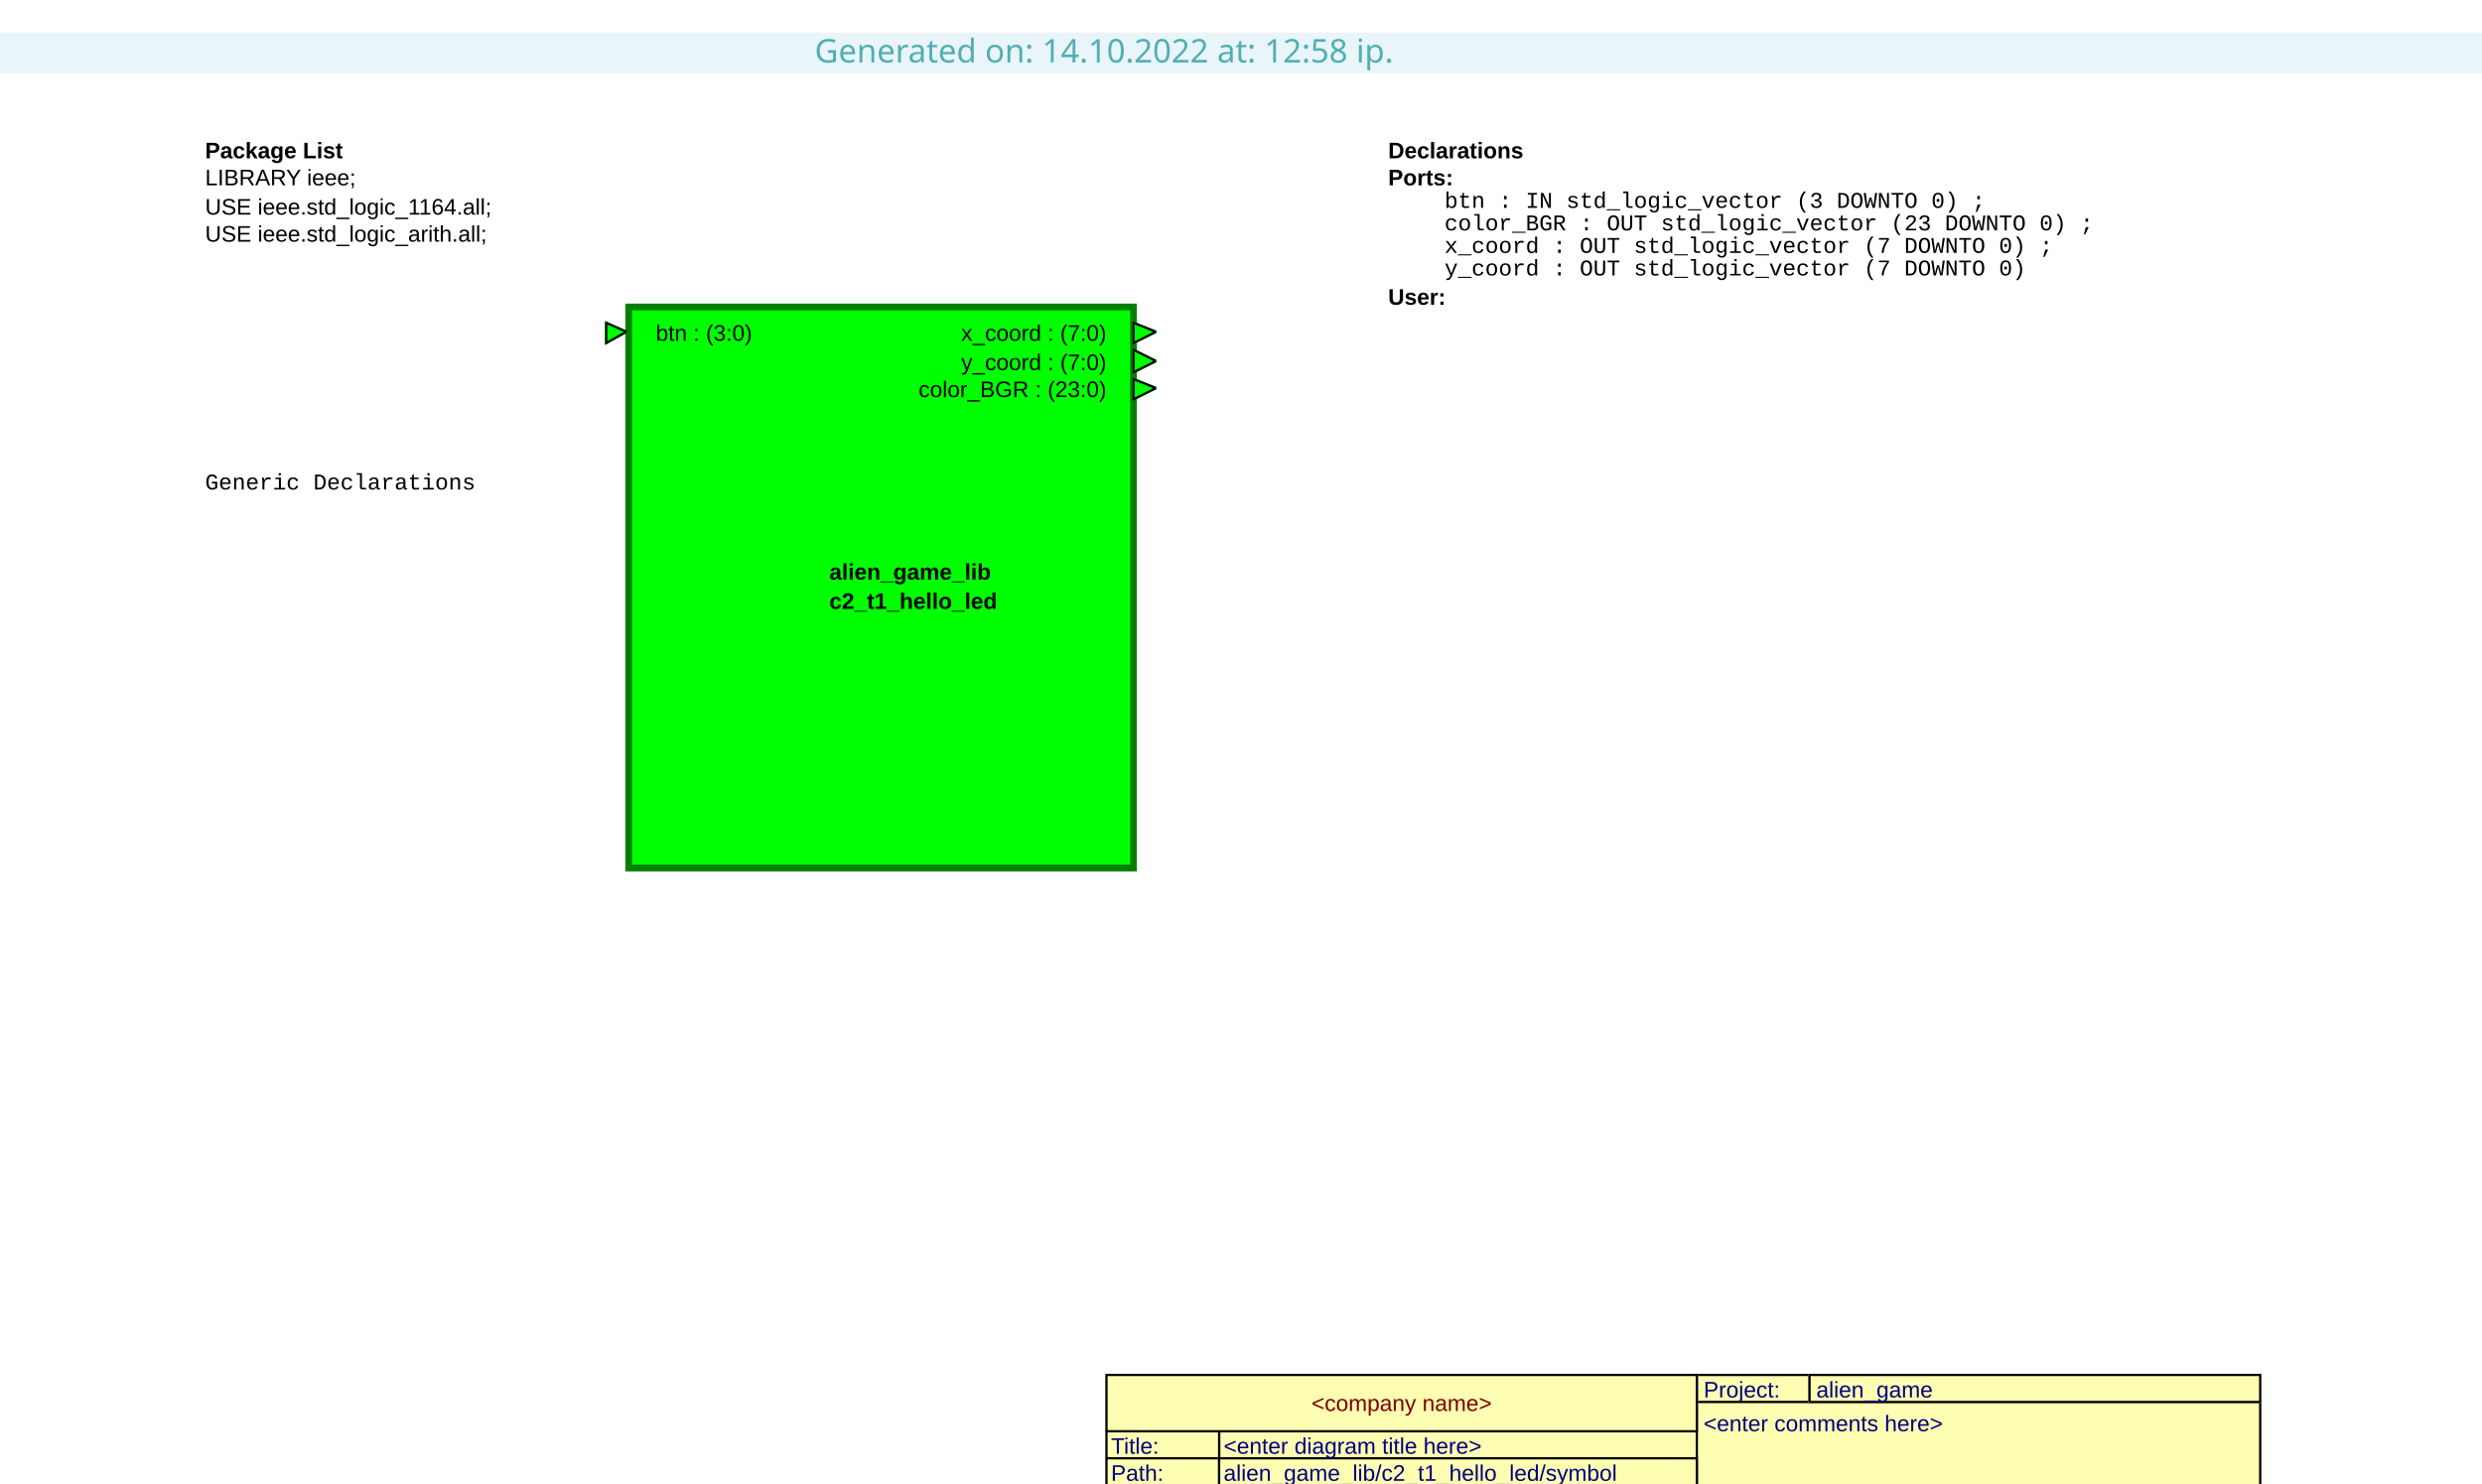
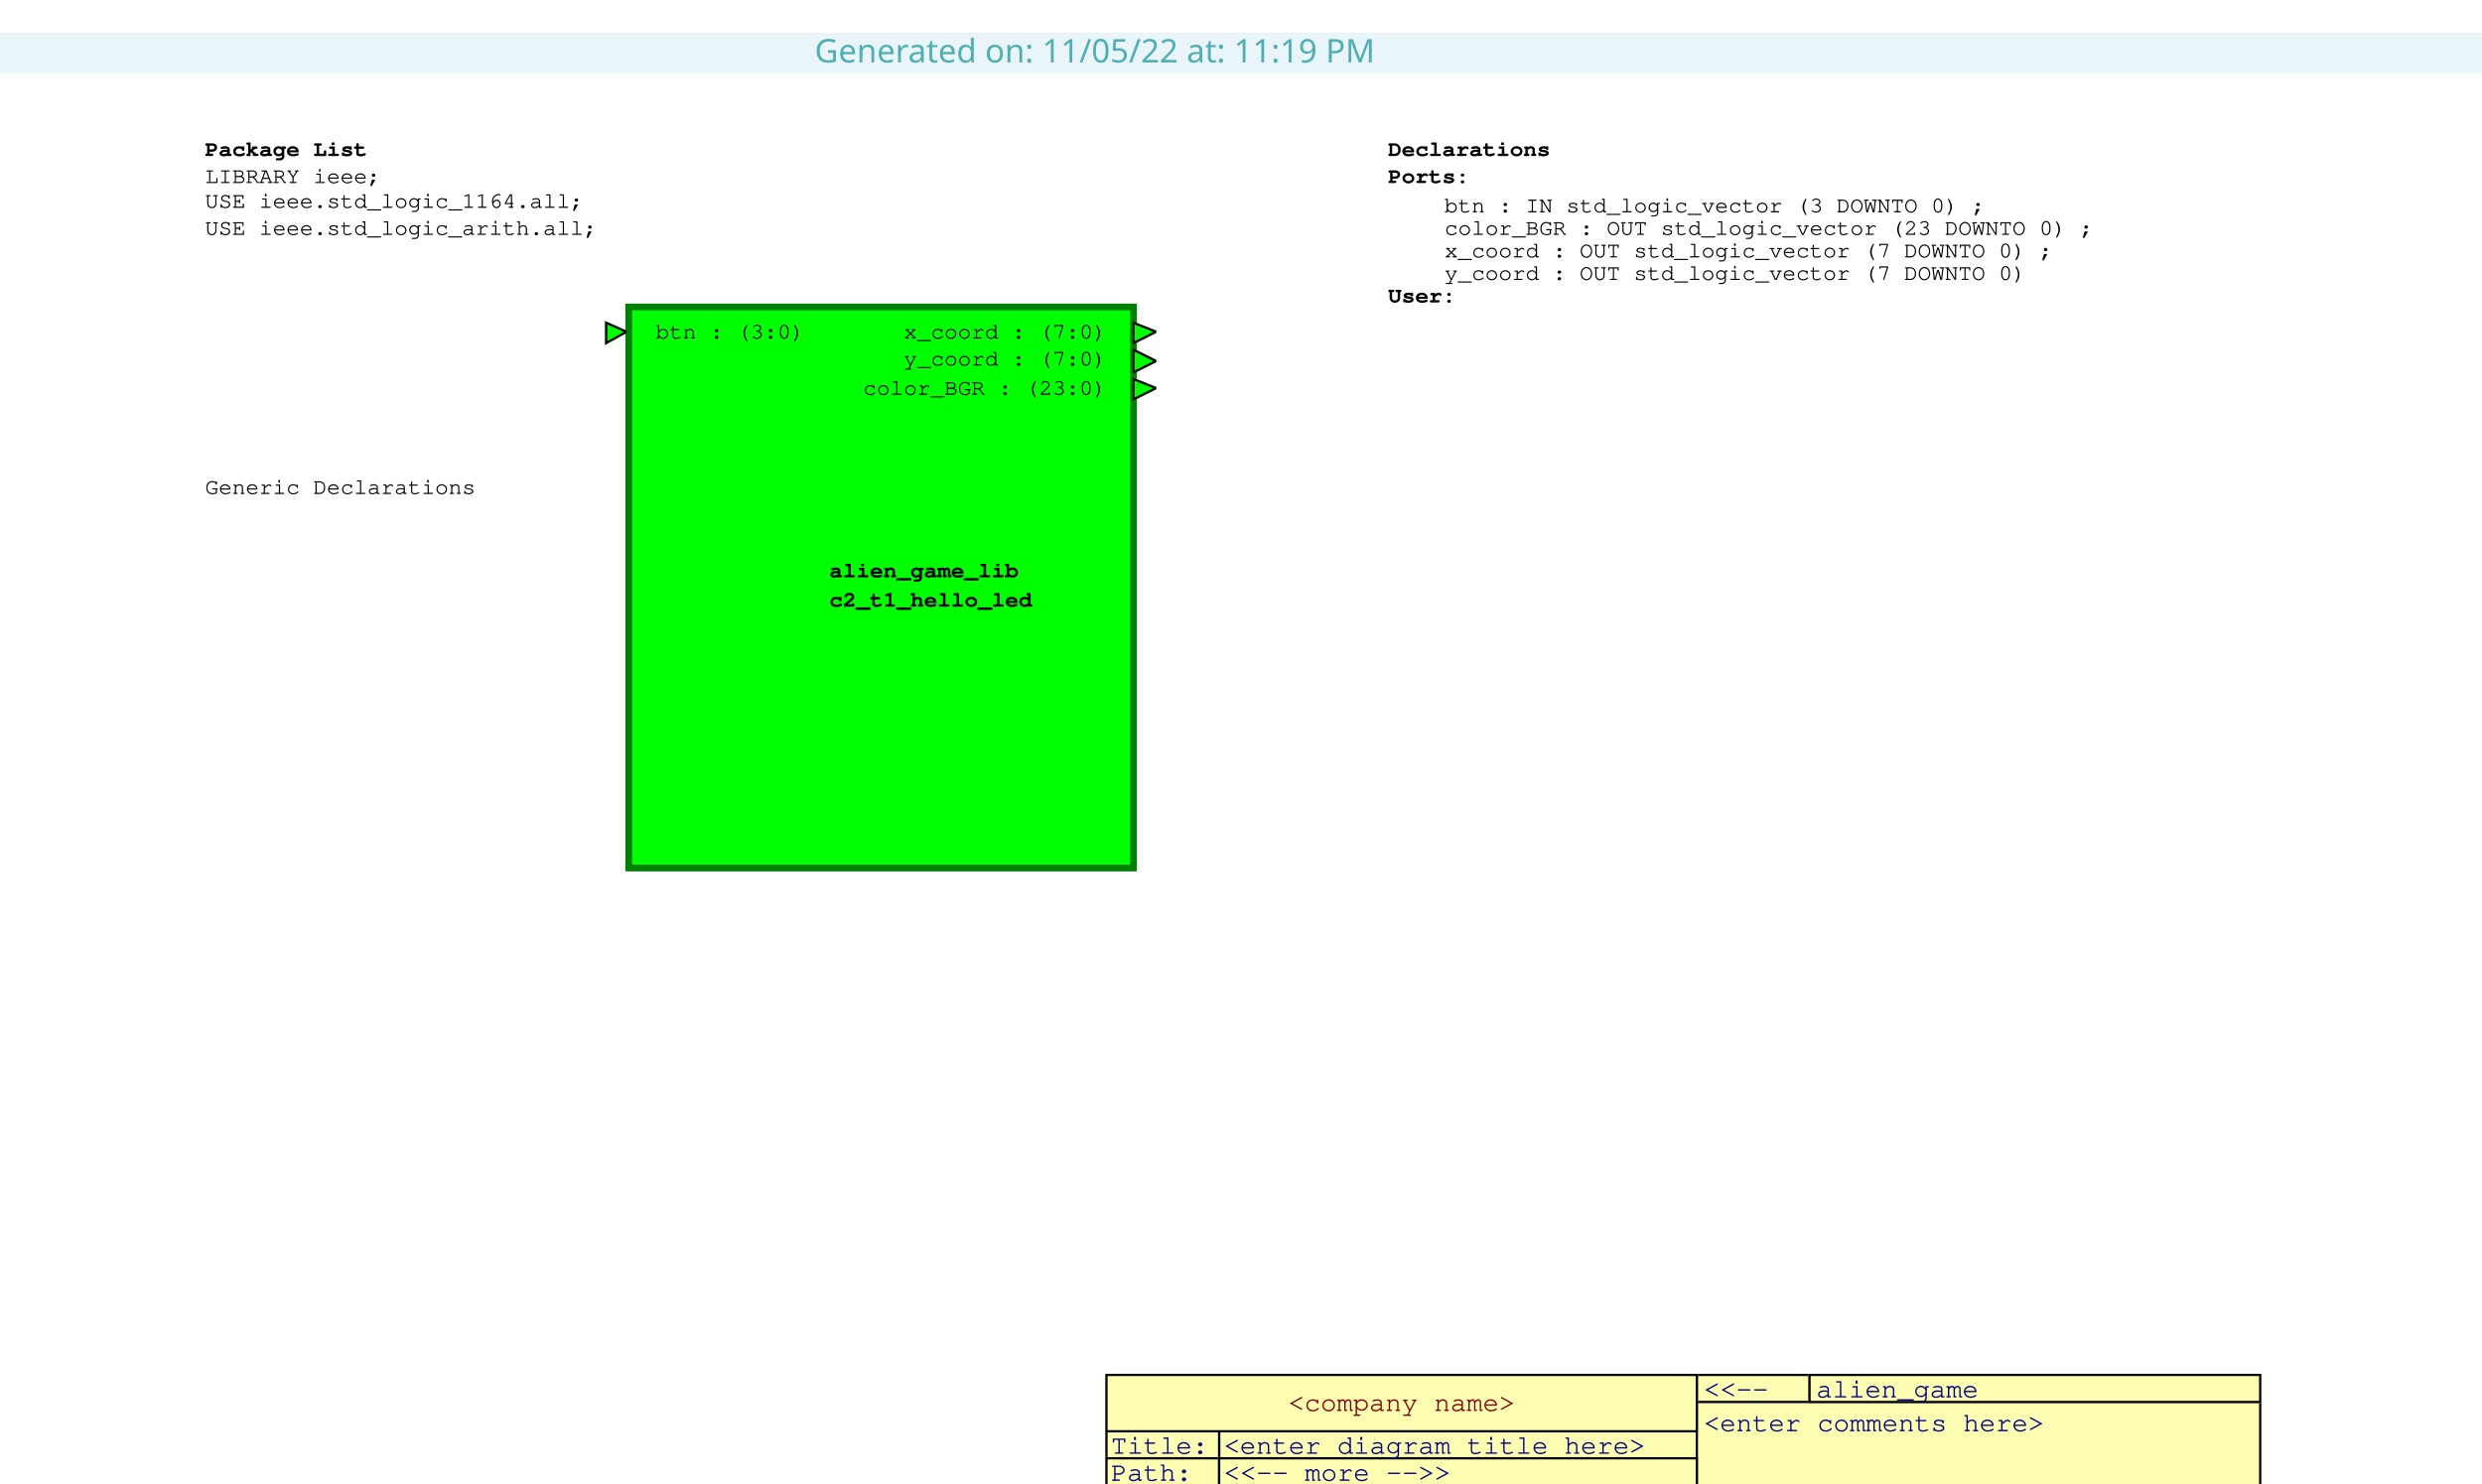
<svg xmlns="http://www.w3.org/2000/svg" version="1.1">
  <g id="viewport" transform="translate(0,-100)">
    <defs>
      <style type="text/css">
.allText {font-family:Sans-Serif;fill:darkcyan;}
.subTitleText {font-size:20;font-weight:bold;}
.normalText {font-size:15;}
.smallText {font-size:12;}
.boldText {font-weight:bold;}
.rightText {text-anchor:end;}
.centerText {text-anchor:middle;}
.dragRect {fill:darkcyan;stroke:none;opacity:0.4;}
</style>
      <symbol id="upArrow" overflow="visible" style="stroke:darkcyan;fill:darkcyan;stroke-width:1;" pointer-events="none">
        <polygon points="5,0 10,5 0,5 5,0" />
      </symbol>
      <symbol id="leftArrow" overflow="visible" style="stroke:darkcyan;fill:darkcyan;stroke-width:1;" pointer-events="none">
        <polygon points="0,5 5,0 5,10 0,5" />
      </symbol>
      <symbol id="rightArrow" overflow="visible" style="stroke:darkcyan;fill:darkcyan;stroke-width:1;" pointer-events="none">
        <polygon points="5,0 10,5 5,10 5,0" />
      </symbol>
      <symbol id="downArrow" overflow="visible" style="stroke:darkcyan;fill:darkcyan;stroke-width:1;" pointer-events="none">
        <polygon points="0,0 5,5 10,0 0,0" />
      </symbol>
    </defs>
    <svg id="mainMap" x="0" y="150" viewBox="0 0 917 617" width="912" height="512">
      <clipPath id="SVG_Clip">
        <rect x="0" y="0" width="917" height="617" />
      </clipPath>
      <g id="hds_models" style="clip-path:url(#SVG_Clip)">
        <rect id="r0" stroke="rgb(0,255,0)" fill="rgb(0,255,0)" stroke-width="1px" stroke-dasharray="" y="76px" x="188px" width="224px" height="249px" rx="0" ry="0" />
        <rect id="r0" stroke="rgb(0,128,0)" fill="none" stroke-width="3px" stroke-dasharray="" y="76px" x="188px" width="224px" height="249px" rx="0" ry="0" />
        <rect id="r0" stroke="rgb(254,254,179)" fill="rgb(254,254,179)" stroke-width="1px" stroke-dasharray="" y="600px" x="450px" width="212px" height="12px" rx="0" ry="0" />
        <rect id="r0" stroke="rgb(0,0,0)" fill="none" stroke-width="1px" stroke-dasharray="" y="600px" x="450px" width="212px" height="12px" rx="0" ry="0" />
        <rect id="r0" stroke="rgb(254,254,179)" fill="rgb(254,254,179)" stroke-width="1px" stroke-dasharray="" y="550px" x="662px" width="50px" height="12px" rx="0" ry="0" />
        <rect id="r0" stroke="rgb(0,0,0)" fill="none" stroke-width="1px" stroke-dasharray="" y="550px" x="662px" width="50px" height="12px" rx="0" ry="0" />
        <rect id="r0" stroke="rgb(254,254,179)" fill="rgb(254,254,179)" stroke-width="1px" stroke-dasharray="" y="575px" x="450px" width="212px" height="12px" rx="0" ry="0" />
        <rect id="r0" stroke="rgb(0,0,0)" fill="none" stroke-width="1px" stroke-dasharray="" y="575px" x="450px" width="212px" height="12px" rx="0" ry="0" />
        <rect id="r0" stroke="rgb(254,254,179)" fill="rgb(254,254,179)" stroke-width="1px" stroke-dasharray="" y="575px" x="400px" width="50px" height="12px" rx="0" ry="0" />
        <rect id="r0" stroke="rgb(0,0,0)" fill="none" stroke-width="1px" stroke-dasharray="" y="575px" x="400px" width="50px" height="12px" rx="0" ry="0" />
        <rect id="r0" stroke="rgb(254,254,179)" fill="rgb(254,254,179)" stroke-width="1px" stroke-dasharray="" y="562px" x="662px" width="250px" height="50px" rx="0" ry="0" />
        <rect id="r0" stroke="rgb(0,0,0)" fill="none" stroke-width="1px" stroke-dasharray="" y="562px" x="662px" width="250px" height="50px" rx="0" ry="0" />
        <rect id="r0" stroke="rgb(254,254,179)" fill="rgb(254,254,179)" stroke-width="1px" stroke-dasharray="" y="550px" x="712px" width="200px" height="12px" rx="0" ry="0" />
        <rect id="r0" stroke="rgb(0,0,0)" fill="none" stroke-width="1px" stroke-dasharray="" y="550px" x="712px" width="200px" height="12px" rx="0" ry="0" />
        <rect id="r0" stroke="rgb(254,254,179)" fill="rgb(254,254,179)" stroke-width="1px" stroke-dasharray="" y="550px" x="400px" width="262px" height="25px" rx="0" ry="0" />
        <rect id="r0" stroke="rgb(0,0,0)" fill="none" stroke-width="1px" stroke-dasharray="" y="550px" x="400px" width="262px" height="25px" rx="0" ry="0" />
        <rect id="r0" stroke="rgb(254,254,179)" fill="rgb(254,254,179)" stroke-width="1px" stroke-dasharray="" y="587px" x="400px" width="50px" height="13px" rx="0" ry="0" />
        <rect id="r0" stroke="rgb(0,0,0)" fill="none" stroke-width="1px" stroke-dasharray="" y="587px" x="400px" width="50px" height="13px" rx="0" ry="0" />
        <rect id="r0" stroke="rgb(254,254,179)" fill="rgb(254,254,179)" stroke-width="1px" stroke-dasharray="" y="600px" x="400px" width="50px" height="12px" rx="0" ry="0" />
        <rect id="r0" stroke="rgb(0,0,0)" fill="none" stroke-width="1px" stroke-dasharray="" y="600px" x="400px" width="50px" height="12px" rx="0" ry="0" />
        <rect id="r0" stroke="rgb(254,254,179)" fill="rgb(254,254,179)" stroke-width="1px" stroke-dasharray="" y="587px" x="450px" width="212px" height="13px" rx="0" ry="0" />
        <rect id="r0" stroke="rgb(0,0,0)" fill="none" stroke-width="1px" stroke-dasharray="" y="587px" x="450px" width="212px" height="13px" rx="0" ry="0" />
        <polyline id="r0" stroke="rgb(0,255,0)" fill="rgb(0,255,0)" stroke-width="1px" stroke-dasharray="" points="422, 87,412, 92,412, 83,422, 87" />
        <polyline id="r0" stroke="rgb(0,0,0)" fill="none" stroke-width="1px" stroke-dasharray="" points="422, 87,412, 92,412, 83,422, 87" />
        <polyline id="r0" stroke="rgb(0,255,0)" fill="rgb(0,255,0)" stroke-width="1px" stroke-dasharray="" points="422, 100,412, 105,412, 95,422, 100" />
        <polyline id="r0" stroke="rgb(0,0,0)" fill="none" stroke-width="1px" stroke-dasharray="" points="422, 100,412, 105,412, 95,422, 100" />
        <polyline id="r0" stroke="rgb(0,255,0)" fill="rgb(0,255,0)" stroke-width="1px" stroke-dasharray="" points="422, 112,412, 117,412, 108,422, 112" />
        <polyline id="r0" stroke="rgb(0,0,0)" fill="none" stroke-width="1px" stroke-dasharray="" points="422, 112,412, 117,412, 108,422, 112" />
        <polyline id="r0" stroke="rgb(0,255,0)" fill="rgb(0,255,0)" stroke-width="1px" stroke-dasharray="" points="187, 87,178, 92,178, 83,187, 87" />
        <polyline id="r0" stroke="rgb(0,0,0)" fill="none" stroke-width="1px" stroke-dasharray="" points="187, 87,178, 92,178, 83,187, 87" />
-         <text x="0" y="10" font-family="arial" fill="rgb(0,0,0)" font-weight="800" font-size="10" text-anchor="start">Package List</text>
-         <text x="0" y="22" font-family="arial" fill="rgb(0,0,0)" font-size="10" text-anchor="start">LIBRARY ieee;</text>
-         <text x="0" y="35" font-family="arial" fill="rgb(0,0,0)" font-size="10" text-anchor="start">USE ieee.std_logic_1164.all;</text>
-         <text x="0" y="47" font-family="arial" fill="rgb(0,0,0)" font-size="10" text-anchor="start">USE ieee.std_logic_arith.all;</text>
-         <text x="525" y="10" font-family="arial" fill="rgb(0,0,0)" font-weight="800" font-size="10" text-anchor="start">Declarations</text>
-         <text x="525" y="22" font-family="arial" fill="rgb(0,0,0)" font-weight="800" font-size="10" text-anchor="start">Ports:</text>
-         <text x="525" y="75" font-family="arial" fill="rgb(0,0,0)" font-weight="800" font-size="10" text-anchor="start">User:</text>
-         <text x="277" y="197" font-family="arial" fill="rgb(0,0,0)" font-weight="800" font-size="10" text-anchor="start">alien_game_lib</text>
-         <text x="277" y="210" font-family="arial" fill="rgb(0,0,0)" font-weight="800" font-size="10" text-anchor="start">c2_t1_hello_led</text>
-         <text x="0" y="157" font-family="Courier New" fill="rgb(0,0,0)" font-size="10" text-anchor="start">Generic Declarations</text>
-         <text x="400" y="91" font-family="arial" fill="rgb(0,0,0)" font-size="10" text-anchor="end">x_coord : (7:0)</text>
-         <text x="550" y="52" font-family="Courier New" fill="rgb(0,0,0)" font-size="10" text-anchor="start">x_coord   : OUT    std_logic_vector (7 DOWNTO 0) ;</text>
-         <text x="400" y="104" font-family="arial" fill="rgb(0,0,0)" font-size="10" text-anchor="end">y_coord : (7:0)</text>
-         <text x="550" y="62" font-family="Courier New" fill="rgb(0,0,0)" font-size="10" text-anchor="start">y_coord   : OUT    std_logic_vector (7 DOWNTO 0)</text>
-         <text x="400" y="116" font-family="arial" fill="rgb(0,0,0)" font-size="10" text-anchor="end">color_BGR : (23:0)</text>
-         <text x="550" y="42" font-family="Courier New" fill="rgb(0,0,0)" font-size="10" text-anchor="start">color_BGR : OUT    std_logic_vector (23 DOWNTO 0) ;</text>
-         <text x="200" y="91" font-family="arial" fill="rgb(0,0,0)" font-size="10" text-anchor="start">btn : (3:0)</text>
-         <text x="550" y="32" font-family="Courier New" fill="rgb(0,0,0)" font-size="10" text-anchor="start">btn       : IN     std_logic_vector (3 DOWNTO 0) ;</text>
-         <text x="452" y="610" font-family="Arial" fill="rgb(0,0,128)" font-size="10" text-anchor="start">by mqange on 07 loka 2022</text>
-         <text x="665" y="560" font-family="Arial" fill="rgb(0,0,128)" font-size="10" text-anchor="start">Project:</text>
-         <text x="452" y="585" font-family="Arial" fill="rgb(0,0,128)" font-size="10" text-anchor="start">&lt;enter diagram title here&gt;</text>
-         <text x="402" y="585" font-family="Arial" fill="rgb(0,0,128)" font-size="10" text-anchor="start">Title:</text>
-         <text x="665" y="575" font-family="Arial" fill="rgb(0,0,128)" font-size="10" text-anchor="start">&lt;enter comments here&gt;</text>
-         <text x="715" y="560" font-family="Arial" fill="rgb(0,0,128)" font-size="10" text-anchor="start">alien_game</text>
-         <text x="531" y="566" font-family="Arial" fill="rgb(127,0,0)" font-size="10" text-anchor="middle">&lt;company name&gt;</text>
-         <text x="402" y="597" font-family="Arial" fill="rgb(0,0,128)" font-size="10" text-anchor="start">Path:</text>
-         <text x="402" y="610" font-family="Arial" fill="rgb(0,0,128)" font-size="10" text-anchor="start">Edited:</text>
-         <text x="452" y="597" font-family="Arial" fill="rgb(0,0,128)" font-size="10" text-anchor="start">alien_game_lib/c2_t1_hello_led/symbol</text>
+         <text x="0" y="9" font-family="courier" fill="rgb(0,0,0)" font-weight="800" font-size="10" text-anchor="start">Package List</text>
+         <text x="0" y="21" font-family="courier" fill="rgb(0,0,0)" font-size="10" text-anchor="start">LIBRARY ieee;</text>
+         <text x="0" y="32" font-family="courier" fill="rgb(0,0,0)" font-size="10" text-anchor="start">USE ieee.std_logic_1164.all;</text>
+         <text x="0" y="44" font-family="courier" fill="rgb(0,0,0)" font-size="10" text-anchor="start">USE ieee.std_logic_arith.all;</text>
+         <text x="525" y="9" font-family="courier" fill="rgb(0,0,0)" font-weight="800" font-size="10" text-anchor="start">Declarations</text>
+         <text x="525" y="21" font-family="courier" fill="rgb(0,0,0)" font-weight="800" font-size="10" text-anchor="start">Ports:</text>
+         <text x="525" y="74" font-family="courier" fill="rgb(0,0,0)" font-weight="800" font-size="10" text-anchor="start">User:</text>
+         <text x="277" y="196" font-family="courier" fill="rgb(0,0,0)" font-weight="800" font-size="10" text-anchor="start">alien_game_lib</text>
+         <text x="277" y="209" font-family="courier" fill="rgb(0,0,0)" font-weight="800" font-size="10" text-anchor="start">c2_t1_hello_led</text>
+         <text x="0" y="159" font-family="courier" fill="rgb(0,0,0)" font-size="10" text-anchor="start">Generic Declarations</text>
+         <text x="400" y="90" font-family="courier" fill="rgb(0,0,0)" font-size="10" text-anchor="end">x_coord : (7:0)</text>
+         <text x="550" y="54" font-family="courier" fill="rgb(0,0,0)" font-size="10" text-anchor="start">x_coord   : OUT    std_logic_vector (7 DOWNTO 0) ;</text>
+         <text x="400" y="102" font-family="courier" fill="rgb(0,0,0)" font-size="10" text-anchor="end">y_coord : (7:0)</text>
+         <text x="550" y="64" font-family="courier" fill="rgb(0,0,0)" font-size="10" text-anchor="start">y_coord   : OUT    std_logic_vector (7 DOWNTO 0)</text>
+         <text x="400" y="115" font-family="courier" fill="rgb(0,0,0)" font-size="10" text-anchor="end">color_BGR : (23:0)</text>
+         <text x="550" y="44" font-family="courier" fill="rgb(0,0,0)" font-size="10" text-anchor="start">color_BGR : OUT    std_logic_vector (23 DOWNTO 0) ;</text>
+         <text x="200" y="90" font-family="courier" fill="rgb(0,0,0)" font-size="10" text-anchor="start">btn : (3:0)</text>
+         <text x="550" y="34" font-family="courier" fill="rgb(0,0,0)" font-size="10" text-anchor="start">btn       : IN     std_logic_vector (3 DOWNTO 0) ;</text>
+         <text x="452" y="610" font-family="courier" fill="rgb(0,0,127)" font-size="12" text-anchor="start">by mqange on 07 loka 2022</text>
+         <text x="665" y="560" font-family="courier" fill="rgb(0,0,127)" font-size="12" text-anchor="start">  &lt;&lt;--</text>
+         <text x="452" y="585" font-family="courier" fill="rgb(0,0,127)" font-size="12" text-anchor="start">&lt;enter diagram title here&gt;</text>
+         <text x="402" y="585" font-family="courier" fill="rgb(0,0,127)" font-size="12" text-anchor="start">Title:</text>
+         <text x="665" y="575" font-family="courier" fill="rgb(0,0,127)" font-size="12" text-anchor="start">&lt;enter comments here&gt;</text>
+         <text x="715" y="560" font-family="courier" fill="rgb(0,0,127)" font-size="12" text-anchor="start">alien_game</text>
+         <text x="531" y="566" font-family="courier" fill="rgb(127,0,0)" font-size="12" text-anchor="middle">&lt;company name&gt;</text>
+         <text x="402" y="597" font-family="courier" fill="rgb(0,0,127)" font-size="12" text-anchor="start">Path:</text>
+         <text x="402" y="610" font-family="courier" fill="rgb(0,0,127)" font-size="12" text-anchor="start">  &lt;&lt;--</text>
+         <text x="452" y="597" font-family="courier" fill="rgb(0,0,127)" font-size="12" text-anchor="start">  &lt;&lt;-- more --&gt;&gt;</text>
      </g>
    </svg>
    <g id="titlebox">
      <g id="genTime" class="allText normalText">
-         <text class="allText smallText" x="300" y="123">Generated on: 14.10.2022 at: 12:58 ip.</text>
+         <text class="allText smallText" x="300" y="123">Generated on: 11/05/22 at: 11:19 PM</text>
      </g>
      <rect stroke="none" fill="rgb(200,230,240)" opacity="0.4" y="112" x="0" width="914" height="15" />
    </g>
  </g>
</svg>
